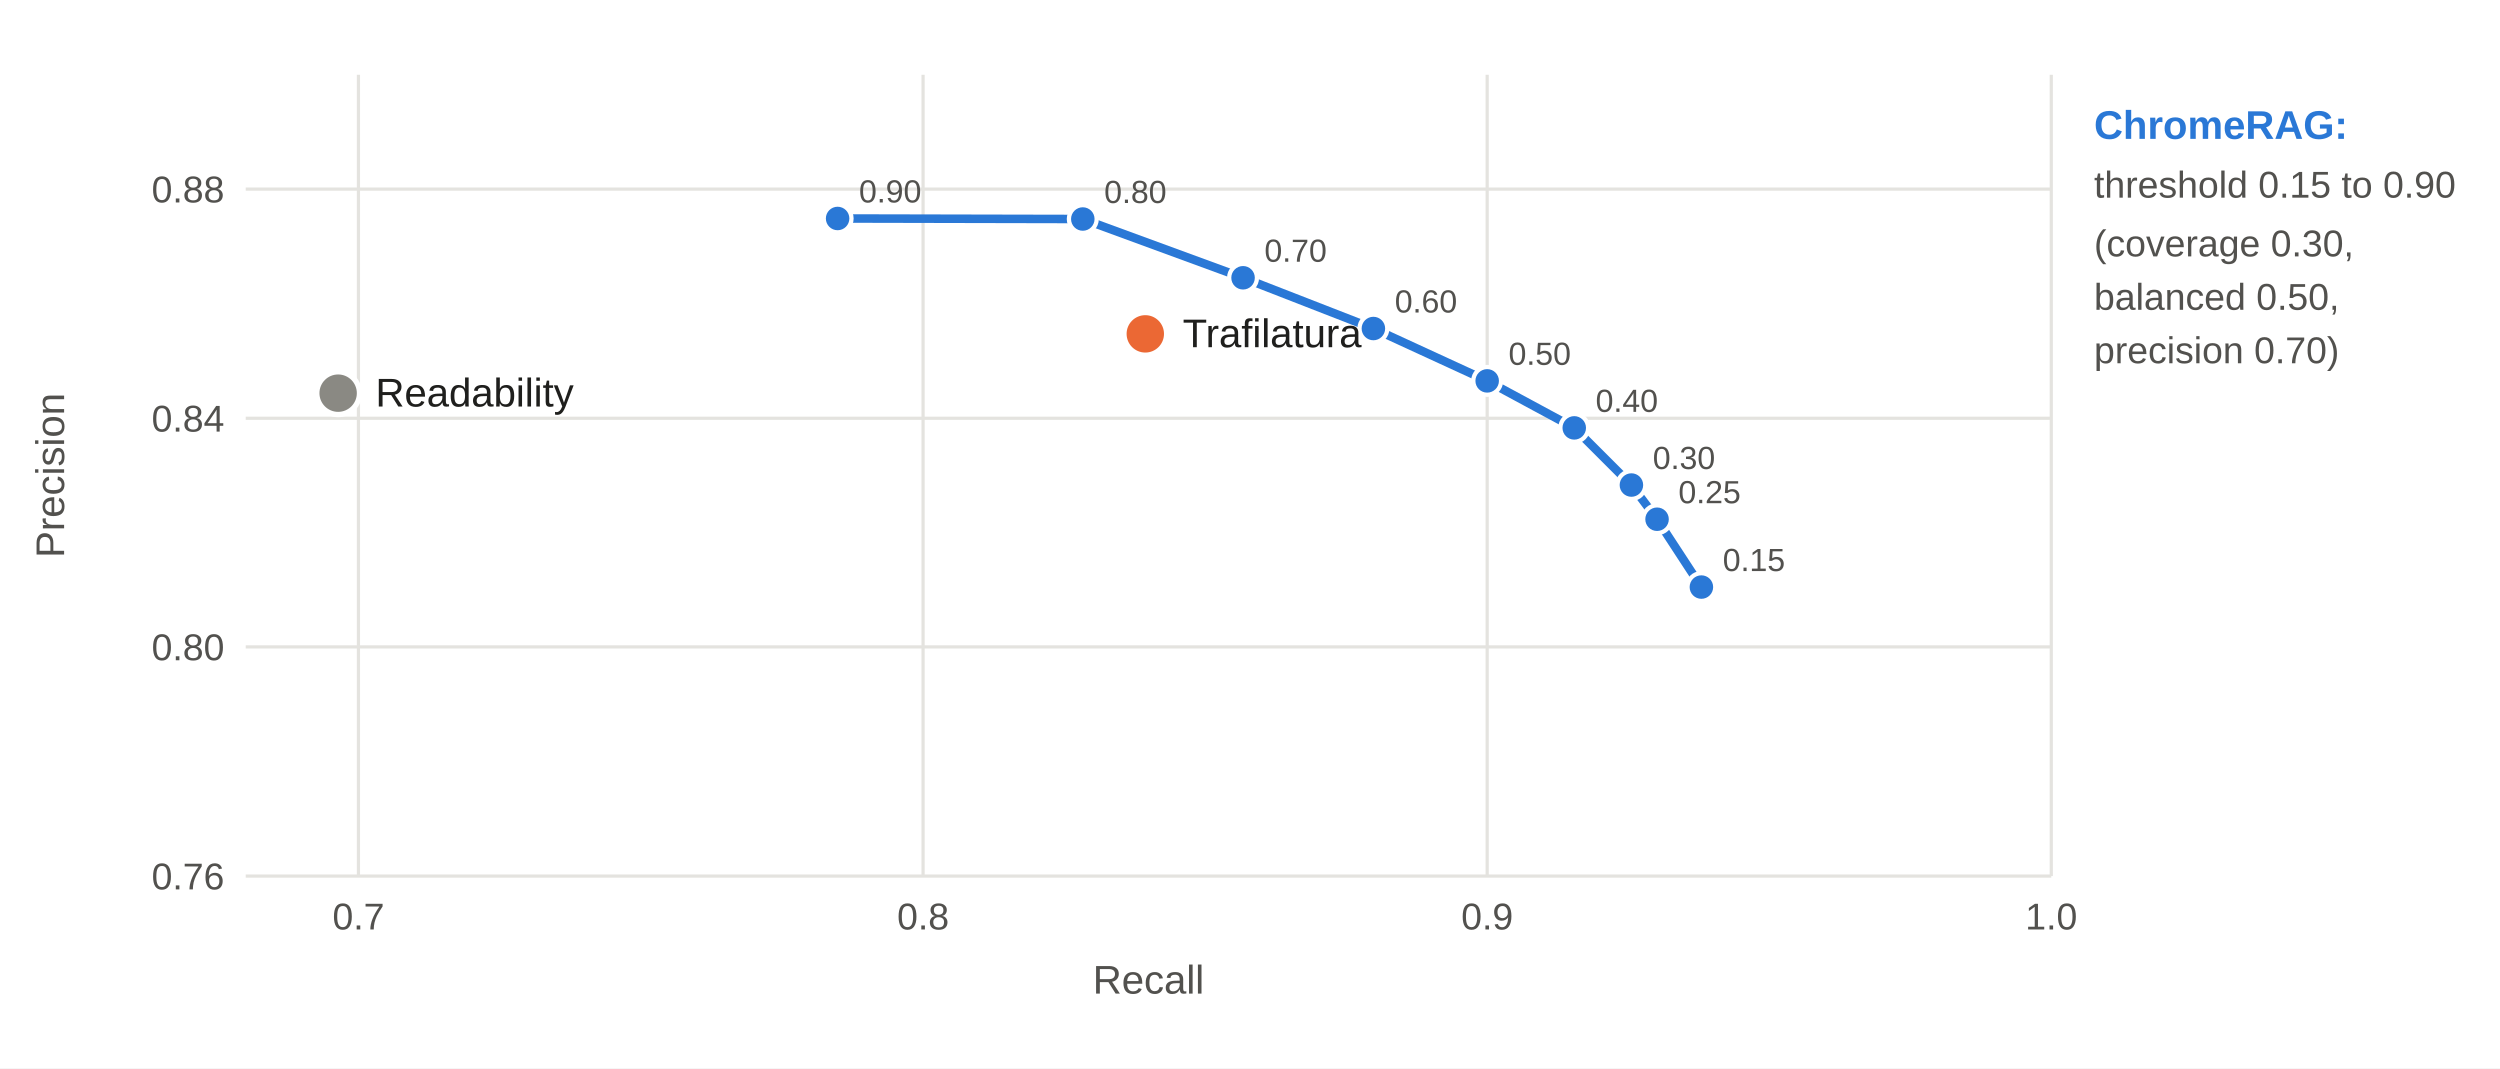
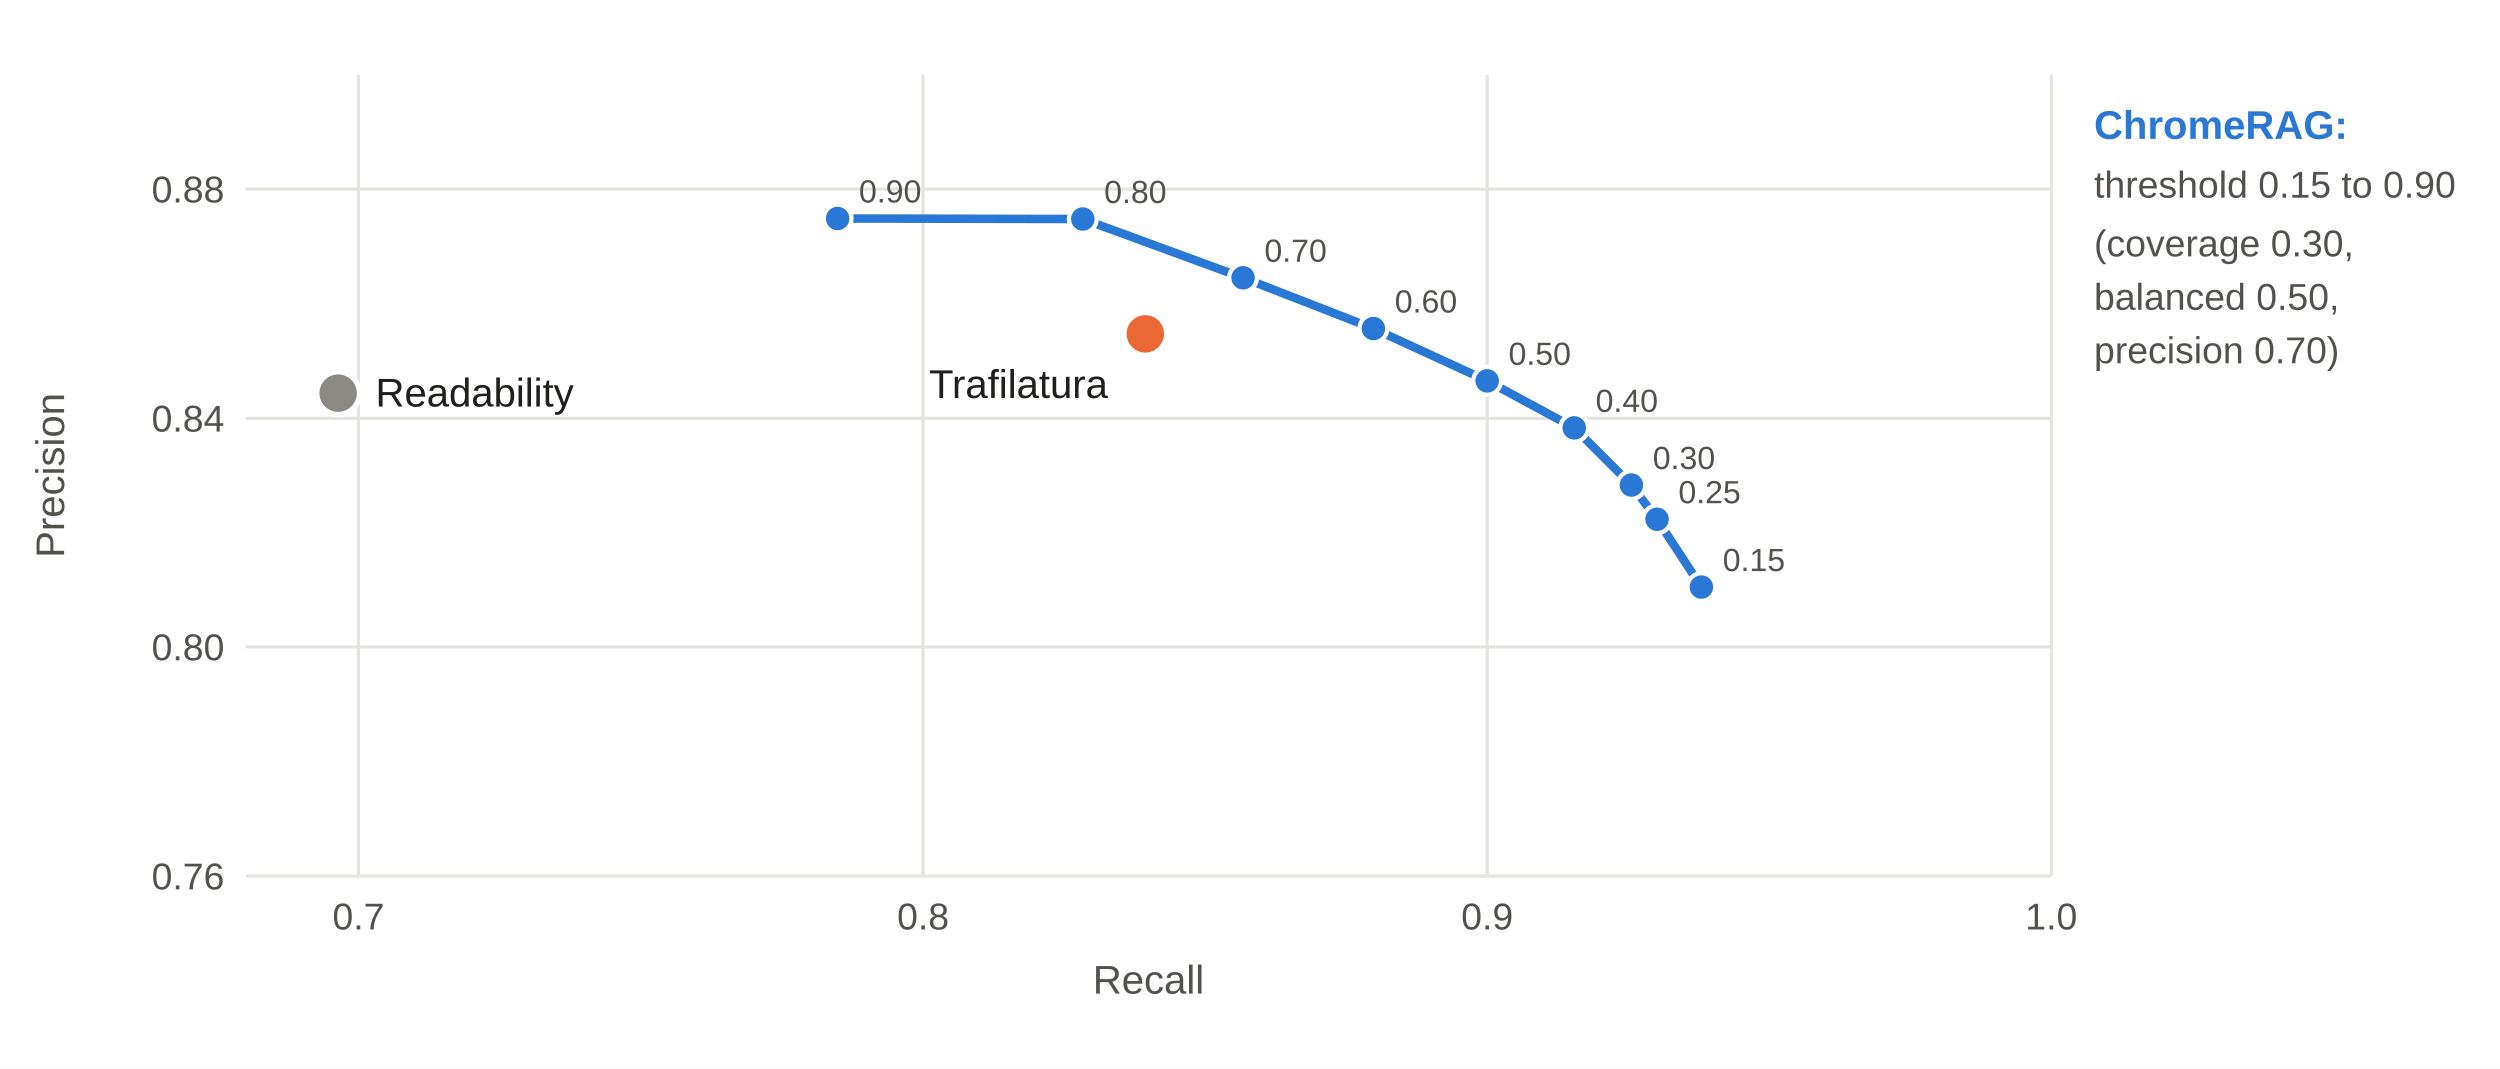
<svg xmlns="http://www.w3.org/2000/svg" width="468pt" height="200pt" viewBox="0 0 468 200" font-family="Arial, Helvetica, sans-serif">
  <rect width="468" height="200" fill="#ffffff" />
  <line x1="67.1" y1="14" x2="67.1" y2="164" stroke="#e4e3df" stroke-width="0.6" />
  <text x="67.1" y="174.0" font-size="7" text-anchor="middle" font-weight="normal" fill="#52514e" dominant-baseline="auto">0.7</text>
  <line x1="172.8" y1="14" x2="172.8" y2="164" stroke="#e4e3df" stroke-width="0.6" />
  <text x="172.8" y="174.0" font-size="7" text-anchor="middle" font-weight="normal" fill="#52514e" dominant-baseline="auto">0.8</text>
  <line x1="278.4" y1="14" x2="278.4" y2="164" stroke="#e4e3df" stroke-width="0.6" />
  <text x="278.4" y="174.0" font-size="7" text-anchor="middle" font-weight="normal" fill="#52514e" dominant-baseline="auto">0.9</text>
  <line x1="384.0" y1="14" x2="384.0" y2="164" stroke="#e4e3df" stroke-width="0.6" />
  <text x="384.0" y="174.0" font-size="7" text-anchor="middle" font-weight="normal" fill="#52514e" dominant-baseline="auto">1.0</text>
  <line x1="46" y1="164.0" x2="384" y2="164.0" stroke="#e4e3df" stroke-width="0.6" />
  <text x="42.0" y="166.5" font-size="7" text-anchor="end" font-weight="normal" fill="#52514e" dominant-baseline="auto">0.76</text>
  <line x1="46" y1="121.1" x2="384" y2="121.1" stroke="#e4e3df" stroke-width="0.6" />
  <text x="42.0" y="123.6" font-size="7" text-anchor="end" font-weight="normal" fill="#52514e" dominant-baseline="auto">0.80</text>
  <line x1="46" y1="78.3" x2="384" y2="78.3" stroke="#e4e3df" stroke-width="0.6" />
  <text x="42.0" y="80.8" font-size="7" text-anchor="end" font-weight="normal" fill="#52514e" dominant-baseline="auto">0.84</text>
  <line x1="46" y1="35.4" x2="384" y2="35.4" stroke="#e4e3df" stroke-width="0.6" />
  <text x="42.0" y="37.9" font-size="7" text-anchor="end" font-weight="normal" fill="#52514e" dominant-baseline="auto">0.88</text>
  <text x="215.0" y="186.0" font-size="7.5" text-anchor="middle" font-weight="normal" fill="#52514e" dominant-baseline="auto">Recall</text>
  <text x="12" y="89.0" font-size="7.5" fill="#52514e" text-anchor="middle" transform="rotate(-90 12 89.0)">Precision</text>
  <polyline points="318.5,109.9 310.2,97.2 305.4,90.8 294.7,80.1 278.4,71.3 257.1,61.5 232.7,52.0 202.7,41.0 156.8,40.9" fill="none" stroke="#2a78d6" stroke-width="1.6" />
  <circle cx="318.5" cy="109.9" r="2.6" fill="#2a78d6" stroke="#ffffff" stroke-width="0.8" />
  <text x="322.5" y="106.9" font-size="6" text-anchor="start" font-weight="normal" fill="#52514e" dominant-baseline="auto">0.15</text>
  <circle cx="310.2" cy="97.2" r="2.6" fill="#2a78d6" stroke="#ffffff" stroke-width="0.8" />
  <text x="314.2" y="94.2" font-size="6" text-anchor="start" font-weight="normal" fill="#52514e" dominant-baseline="auto">0.25</text>
  <circle cx="305.4" cy="90.8" r="2.6" fill="#2a78d6" stroke="#ffffff" stroke-width="0.8" />
  <text x="309.4" y="87.8" font-size="6" text-anchor="start" font-weight="normal" fill="#52514e" dominant-baseline="auto">0.30</text>
  <circle cx="294.7" cy="80.1" r="2.6" fill="#2a78d6" stroke="#ffffff" stroke-width="0.8" />
  <text x="298.7" y="77.1" font-size="6" text-anchor="start" font-weight="normal" fill="#52514e" dominant-baseline="auto">0.40</text>
  <circle cx="278.4" cy="71.3" r="2.6" fill="#2a78d6" stroke="#ffffff" stroke-width="0.8" />
  <text x="282.4" y="68.3" font-size="6" text-anchor="start" font-weight="normal" fill="#52514e" dominant-baseline="auto">0.50</text>
  <circle cx="257.1" cy="61.5" r="2.6" fill="#2a78d6" stroke="#ffffff" stroke-width="0.8" />
  <text x="261.1" y="58.5" font-size="6" text-anchor="start" font-weight="normal" fill="#52514e" dominant-baseline="auto">0.60</text>
  <circle cx="232.7" cy="52.0" r="2.6" fill="#2a78d6" stroke="#ffffff" stroke-width="0.8" />
  <text x="236.7" y="49.0" font-size="6" text-anchor="start" font-weight="normal" fill="#52514e" dominant-baseline="auto">0.70</text>
  <circle cx="202.7" cy="41.0" r="2.6" fill="#2a78d6" stroke="#ffffff" stroke-width="0.8" />
  <text x="206.7" y="38.0" font-size="6" text-anchor="start" font-weight="normal" fill="#52514e" dominant-baseline="auto">0.80</text>
  <circle cx="156.8" cy="40.9" r="2.6" fill="#2a78d6" stroke="#ffffff" stroke-width="0.8" />
  <text x="160.8" y="37.9" font-size="6" text-anchor="start" font-weight="normal" fill="#52514e" dominant-baseline="auto">0.90</text>
  <circle cx="214.4" cy="62.5" r="4" fill="#eb6834" stroke="#ffffff" stroke-width="1" />
-   <text x="221.4" y="65.0" font-size="7.5" text-anchor="start" font-weight="normal" fill="#1f1f1d" dominant-baseline="auto">Trafilatura</text>
+   <text x="207.4" y="74.5" font-size="7.5" text-anchor="end" font-weight="normal" fill="#1f1f1d" dominant-baseline="auto">Trafilatura</text>
  <circle cx="63.3" cy="73.6" r="4" fill="#8a8983" stroke="#ffffff" stroke-width="1" />
  <text x="70.3" y="76.1" font-size="7.5" text-anchor="start" font-weight="normal" fill="#1f1f1d" dominant-baseline="auto">Readability</text>
  <text x="392.0" y="26.0" font-size="7.5" text-anchor="start" font-weight="bold" fill="#2a78d6" dominant-baseline="auto">ChromeRAG:</text>
  <text x="392.0" y="37.0" font-size="7" text-anchor="start" font-weight="normal" fill="#52514e" dominant-baseline="auto">threshold 0.15 to 0.90</text>
  <text x="392.0" y="48.0" font-size="7" text-anchor="start" font-weight="normal" fill="#52514e" dominant-baseline="auto">(coverage 0.30,</text>
  <text x="392.0" y="58.0" font-size="7" text-anchor="start" font-weight="normal" fill="#52514e" dominant-baseline="auto">balanced 0.50,</text>
  <text x="392.0" y="68.0" font-size="7" text-anchor="start" font-weight="normal" fill="#52514e" dominant-baseline="auto">precision 0.70)</text>
</svg>
